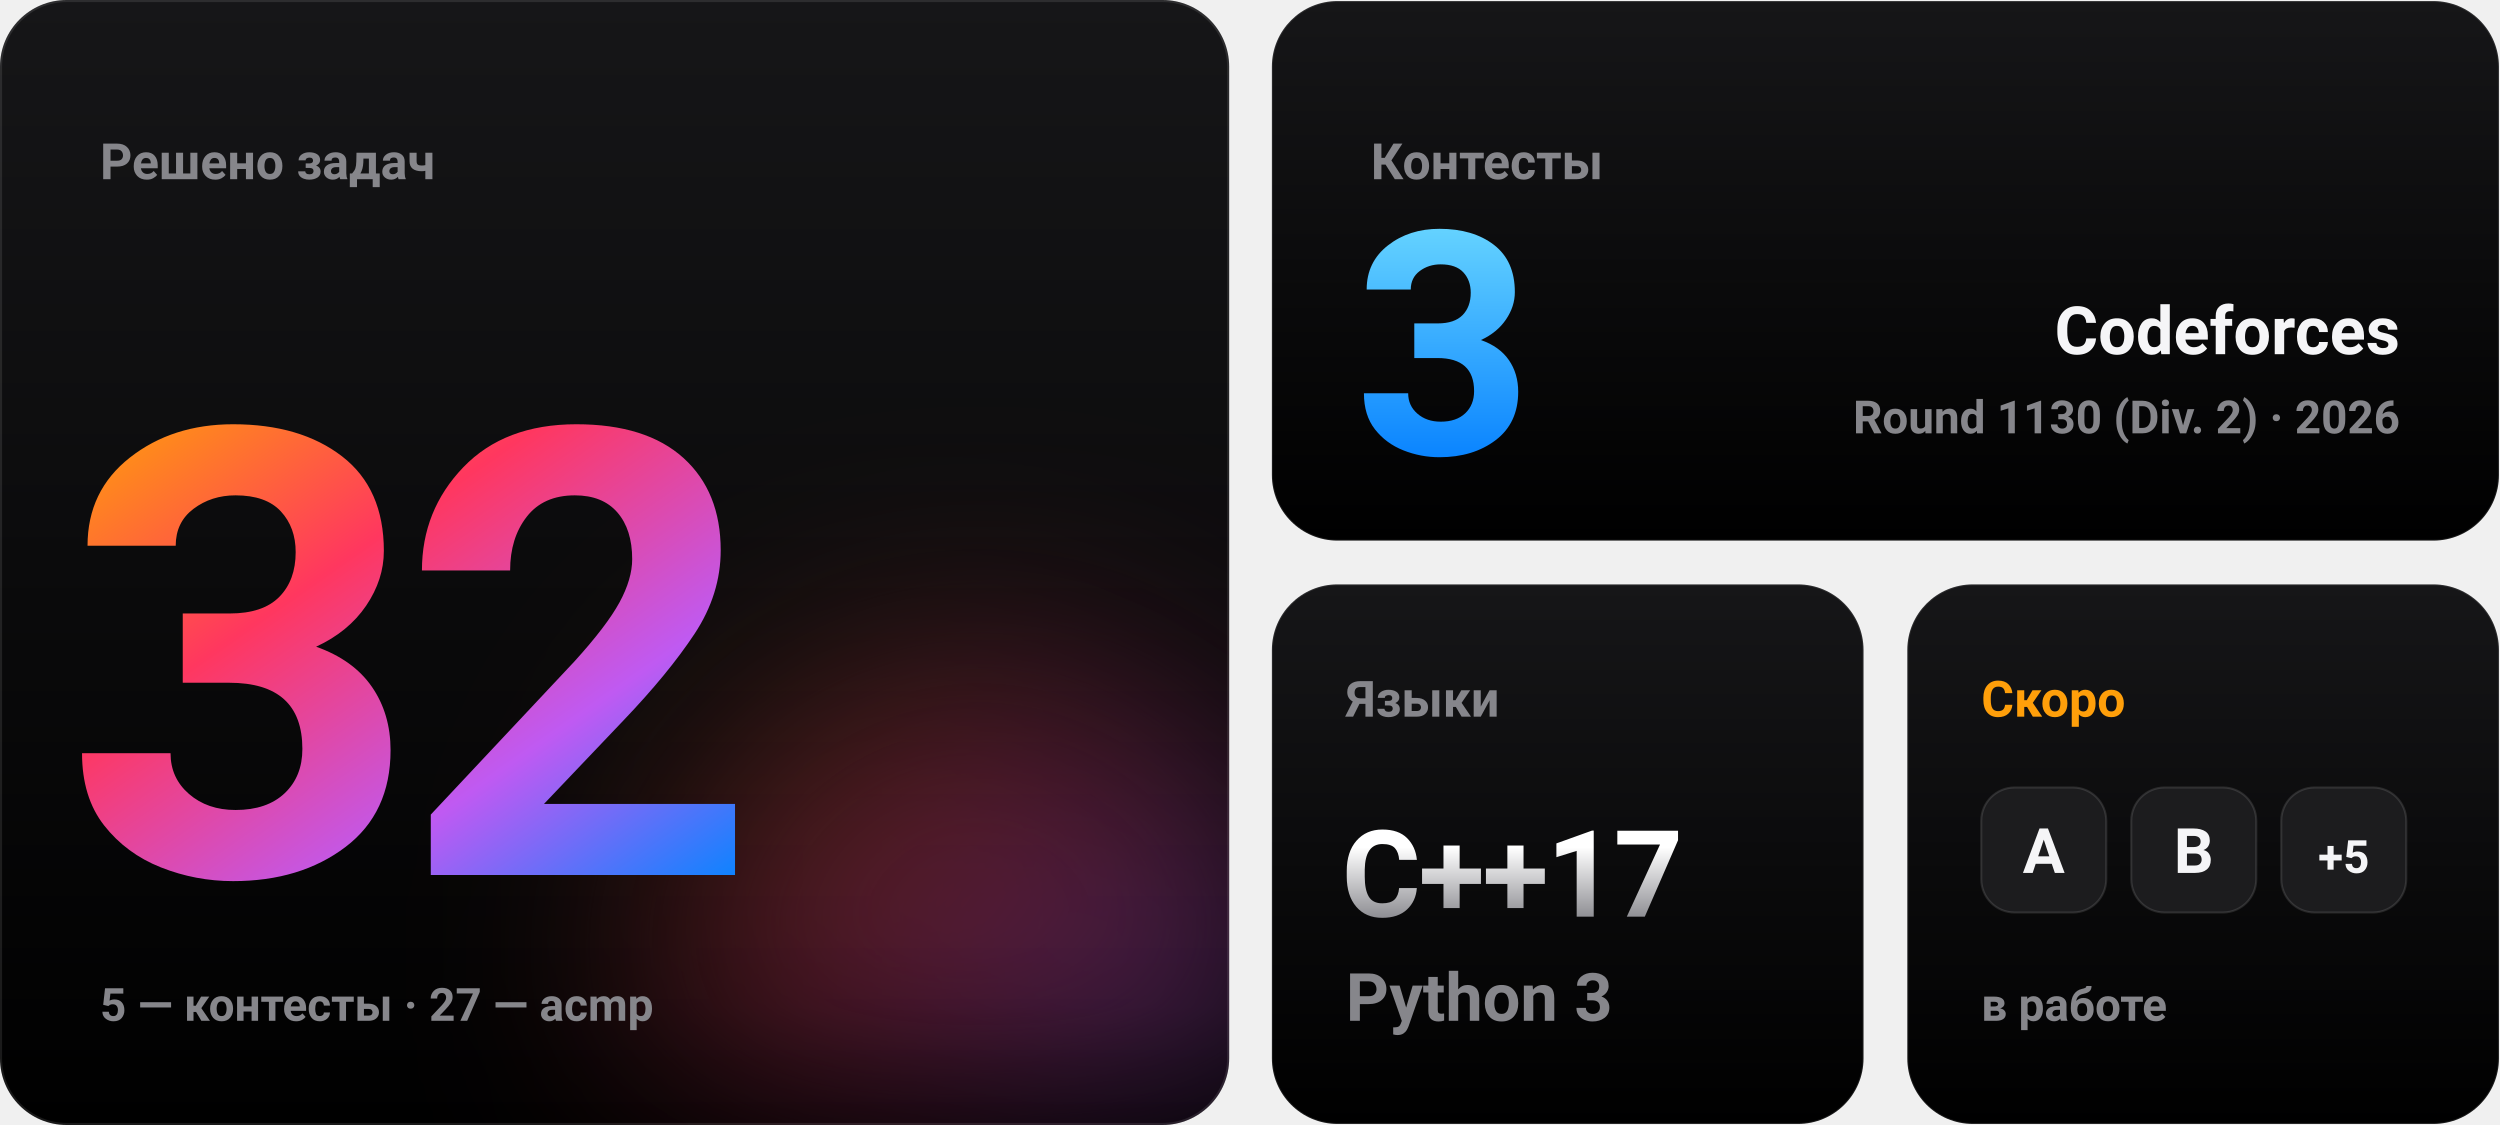
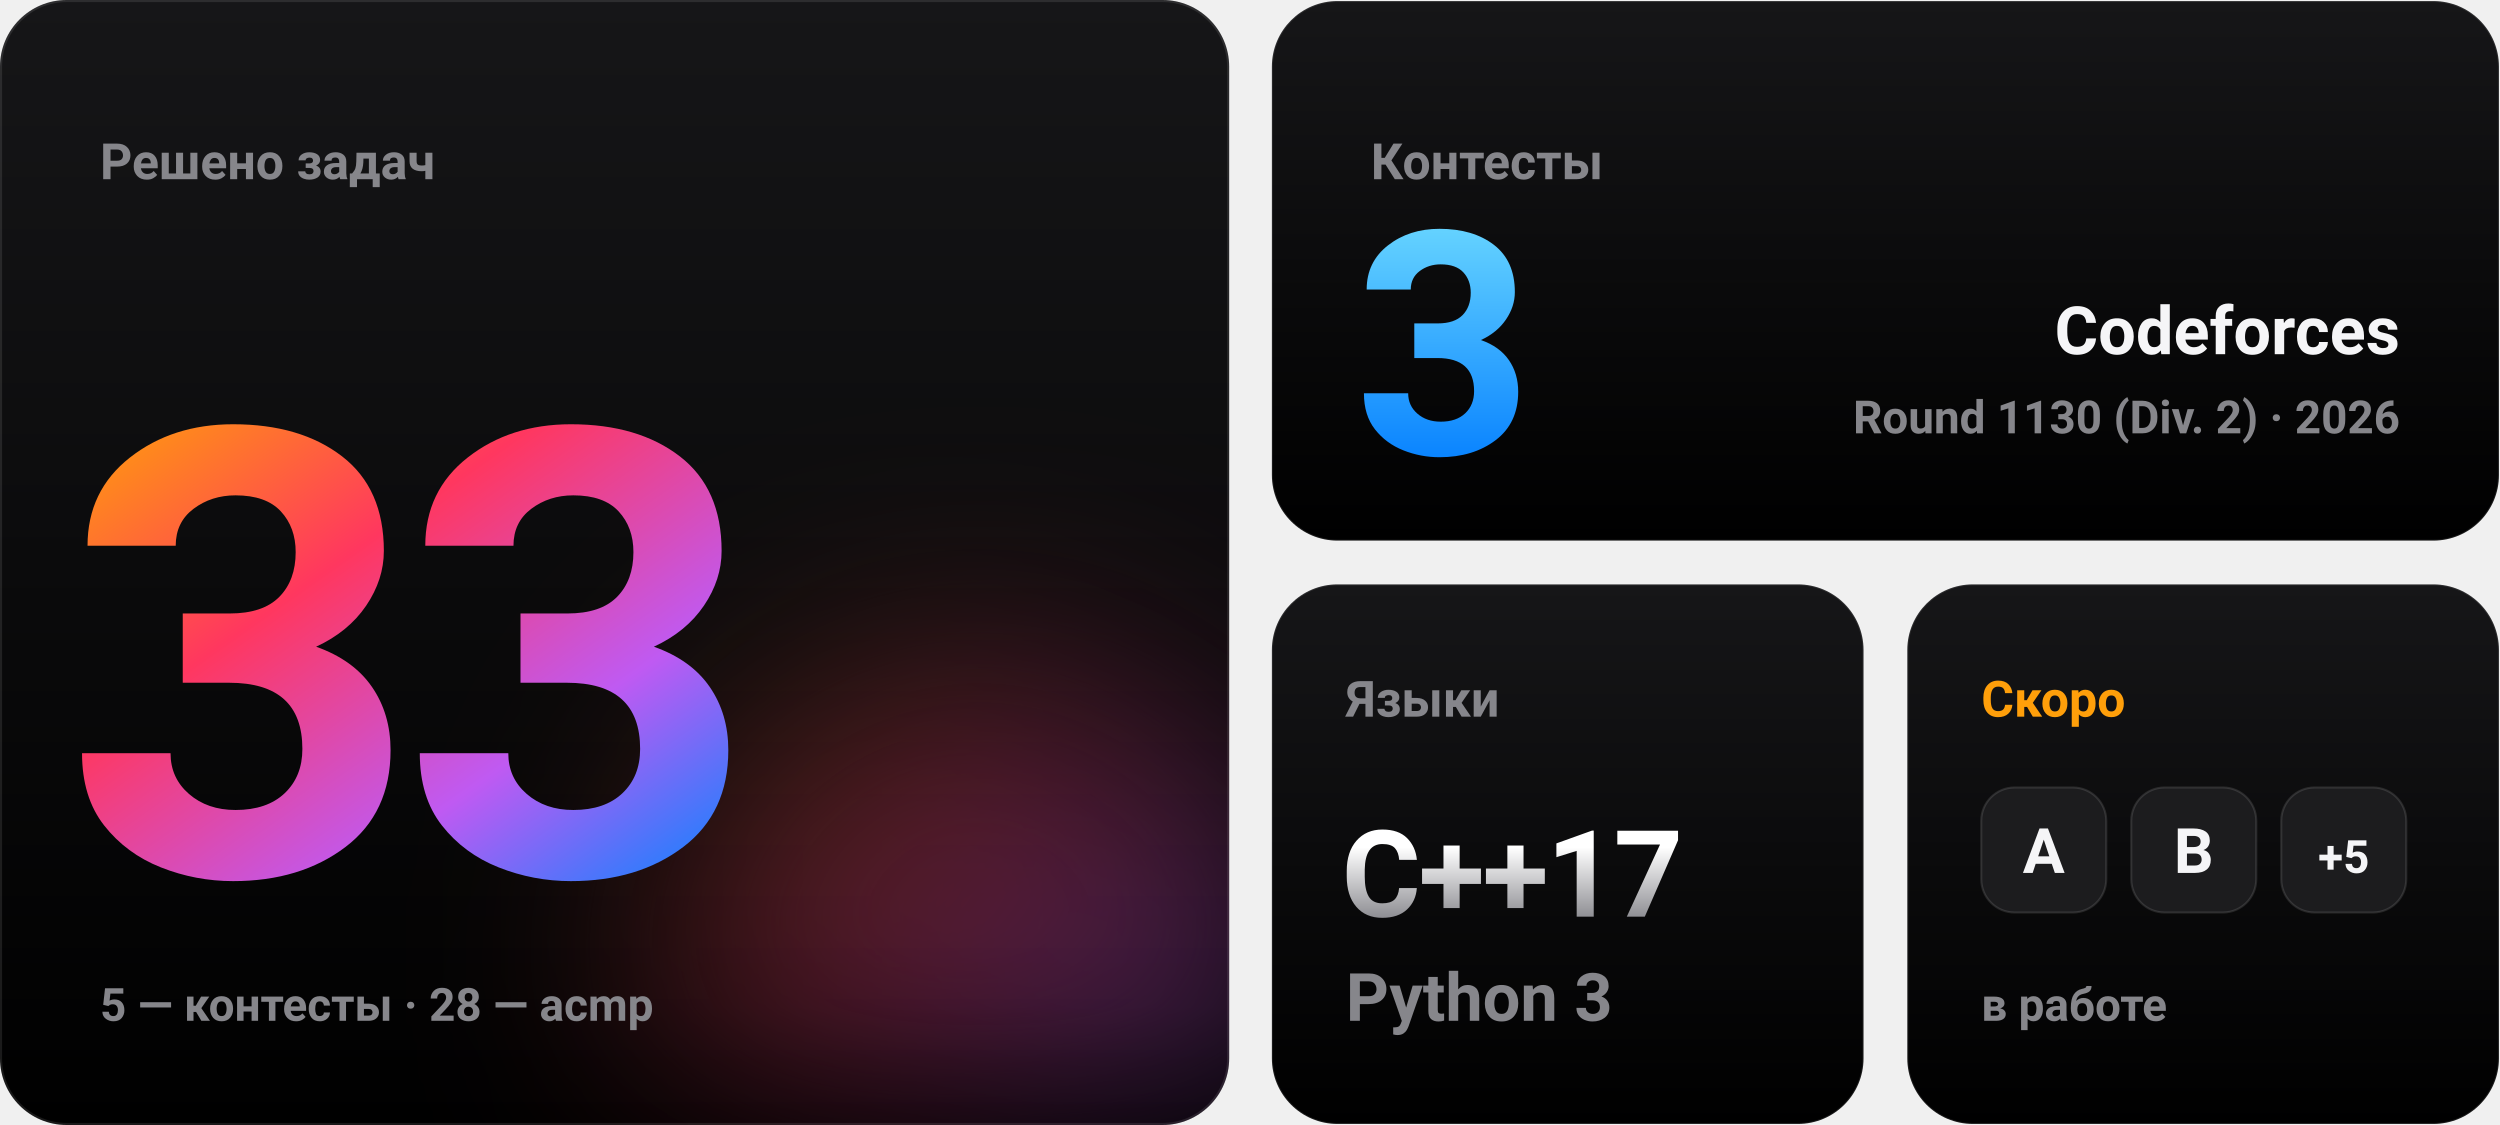
- <svg xmlns="http://www.w3.org/2000/svg" width="1200" height="540" viewBox="0 0 1200 540" role="img" aria-label="Решено задач: 32 (5 с контестов, 27 с acmp). Контестов: 3. Скоро: A, B, C, D, E, F, G.">
+ <svg xmlns="http://www.w3.org/2000/svg" width="1200" height="540" viewBox="0 0 1200 540" role="img" aria-label="Решено задач: 33 (5 с контестов, 28 с acmp). Контестов: 3. Скоро: A, B, C, D, E, F, G.">
  <defs>
    <linearGradient id="ai" x1="0" y1="0" x2="1" y2="1">
      <stop offset="0" stop-color="#ff9f0a" />
      <stop offset="0.35" stop-color="#ff375f" />
      <stop offset="0.7" stop-color="#bf5af2" />
      <stop offset="1" stop-color="#0a84ff" />
    </linearGradient>
    <linearGradient id="blue" x1="0" y1="0" x2="0" y2="1">
      <stop offset="0" stop-color="#64d2ff" />
      <stop offset="1" stop-color="#0a84ff" />
    </linearGradient>
    <linearGradient id="titanium" x1="0" y1="0" x2="0" y2="1">
      <stop offset="0.2" stop-color="#ffffff" />
      <stop offset="1" stop-color="#8e8e93" />
    </linearGradient>
    <linearGradient id="tile" x1="0" y1="0" x2="0" y2="1">
      <stop offset="0" stop-color="#161618" />
      <stop offset="1" stop-color="#000000" />
    </linearGradient>
    <filter id="blur" x="-100%" y="-100%" width="300%" height="300%">
      <feGaussianBlur stdDeviation="60" />
    </filter>
    <clipPath id="t1">
      <rect width="590" height="540" rx="32" />
    </clipPath>
  </defs>
  <g font-family="-apple-system, BlinkMacSystemFont, 'SF Pro Display', 'Segoe UI', Roboto, Helvetica, Arial, sans-serif">
    <g font-weight="600">
      <g clip-path="url(#t1)">
        <rect width="590" height="540" fill="url(#tile)" />
        <circle cx="470" cy="470" r="150" fill="url(#ai)" opacity="0.35" filter="url(#blur)">
          <animate attributeName="r" values="120;220;120" dur="5s" repeatCount="indefinite" calcMode="spline" keyTimes="0;0.5;1" keySplines="0.45 0 0.55 1;0.45 0 0.55 1" />
        </circle>
      </g>
      <rect x="0.5" y="0.5" width="589" height="539" rx="31.5" fill="none" stroke="#ffffff" stroke-opacity="0.1" />
      <text x="48" y="86" font-size="24" fill="#86868b">Решено задач</text>
      <g font-size="300" font-weight="700" letter-spacing="-10" fill="url(#ai)">
-         <text x="30" y="420" opacity="0">29<animate attributeName="opacity" values="0;1;0" keyTimes="0;0.000;0.250" calcMode="discrete" dur="0.8s" fill="freeze" />
+         <text x="30" y="420" opacity="0">30<animate attributeName="opacity" values="0;1;0" keyTimes="0;0.000;0.250" calcMode="discrete" dur="0.8s" fill="freeze" />
        </text>
-         <text x="30" y="420" opacity="0">30<animate attributeName="opacity" values="0;1;0" keyTimes="0;0.250;0.500" calcMode="discrete" dur="0.8s" fill="freeze" />
+         <text x="30" y="420" opacity="0">31<animate attributeName="opacity" values="0;1;0" keyTimes="0;0.250;0.500" calcMode="discrete" dur="0.8s" fill="freeze" />
        </text>
-         <text x="30" y="420" opacity="0">31<animate attributeName="opacity" values="0;1;0" keyTimes="0;0.500;0.750" calcMode="discrete" dur="0.8s" fill="freeze" />
+         <text x="30" y="420" opacity="0">32<animate attributeName="opacity" values="0;1;0" keyTimes="0;0.500;0.750" calcMode="discrete" dur="0.8s" fill="freeze" />
        </text>
-         <text x="30" y="420">32<animate attributeName="opacity" values="0;1" keyTimes="0;0.750" calcMode="discrete" dur="0.8s" fill="freeze" />
+         <text x="30" y="420">33<animate attributeName="opacity" values="0;1" keyTimes="0;0.750" calcMode="discrete" dur="0.8s" fill="freeze" />
        </text>
      </g>
-       <text x="48" y="490" font-size="22" fill="#86868b">5 — контесты  ·  27 — acmp</text>
+       <text x="48" y="490" font-size="22" fill="#86868b">5 — контесты  ·  28 — acmp</text>
      <rect x="610.5" y="0.5" width="589" height="259" rx="31.5" fill="url(#tile)" stroke="#ffffff" stroke-opacity="0.1" />
      <text x="658" y="86" font-size="24" fill="#86868b">Контесты</text>
      <text x="650" y="218" font-size="150" font-weight="700" letter-spacing="-4" fill="url(#blue)">3</text>
      <text x="1152" y="170" font-size="32" font-weight="700" fill="#f5f5f7" text-anchor="end">Codeforces</text>
      <text x="1152" y="208" font-size="22" fill="#86868b" text-anchor="end">Round 1130 (Div. 2) · 2026</text>
      <rect x="610.5" y="280.5" width="284" height="259" rx="31.5" fill="url(#tile)" stroke="#ffffff" stroke-opacity="0.1" />
      <text x="646" y="344" font-size="24" fill="#86868b">Языки</text>
      <text x="644" y="440" font-size="58" font-weight="700" letter-spacing="-1" fill="url(#titanium)">C++17</text>
      <text x="646" y="490" font-size="32" fill="#86868b">Python 3</text>
      <rect x="915.5" y="280.5" width="284" height="259" rx="31.5" fill="url(#tile)" stroke="#ffffff" stroke-opacity="0.1" />
      <text x="951" y="344" font-size="24" fill="#ff9f0a">Скоро</text>
      <rect x="951" y="378" width="60" height="60" rx="16" fill="#1c1c1e" stroke="#ffffff" stroke-opacity="0.12" />
      <text x="981" y="419" font-size="30" font-weight="700" fill="#f5f5f7" text-anchor="middle">A</text>
      <rect x="1023" y="378" width="60" height="60" rx="16" fill="#1c1c1e" stroke="#ffffff" stroke-opacity="0.12" />
      <text x="1053" y="419" font-size="30" font-weight="700" fill="#f5f5f7" text-anchor="middle">B</text>
      <rect x="1095" y="378" width="60" height="60" rx="16" fill="#1c1c1e" stroke="#ffffff" stroke-opacity="0.12" />
      <text x="1125" y="419" font-size="22" font-weight="700" fill="#f5f5f7" text-anchor="middle">+5</text>
      <text x="951" y="490" font-size="22" fill="#86868b">в работе</text>
    </g>
  </g>
</svg>
